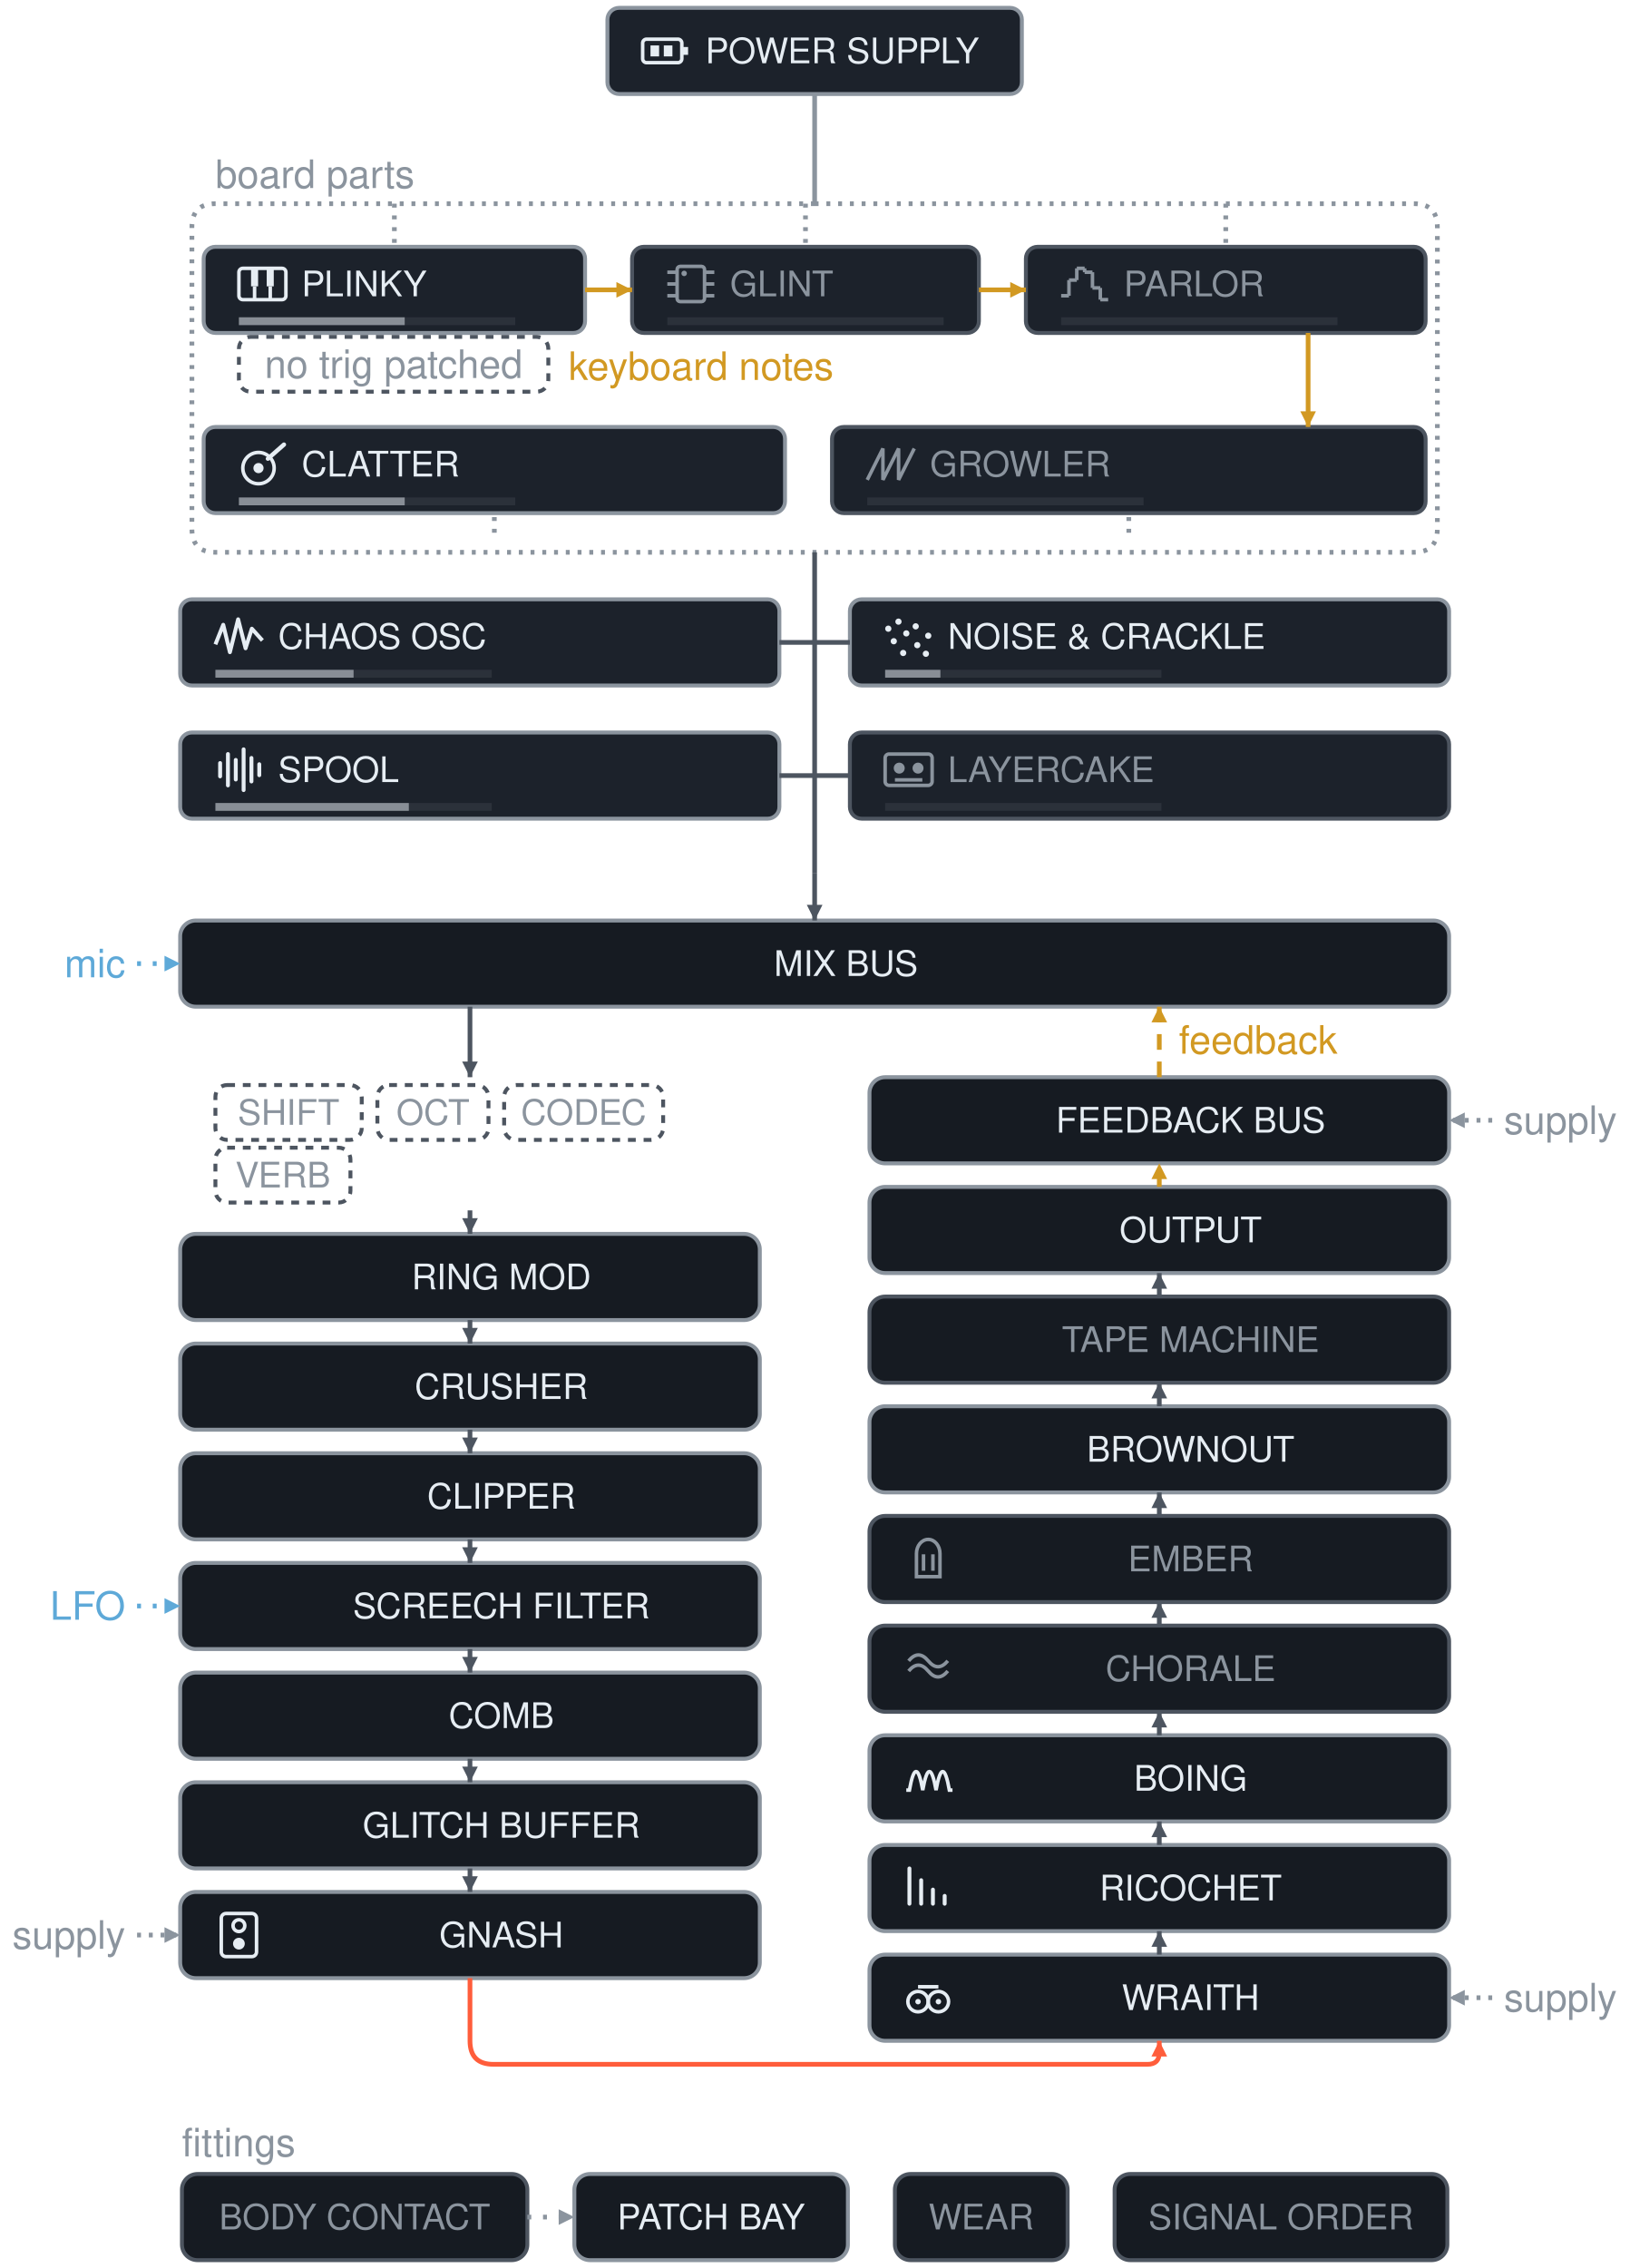
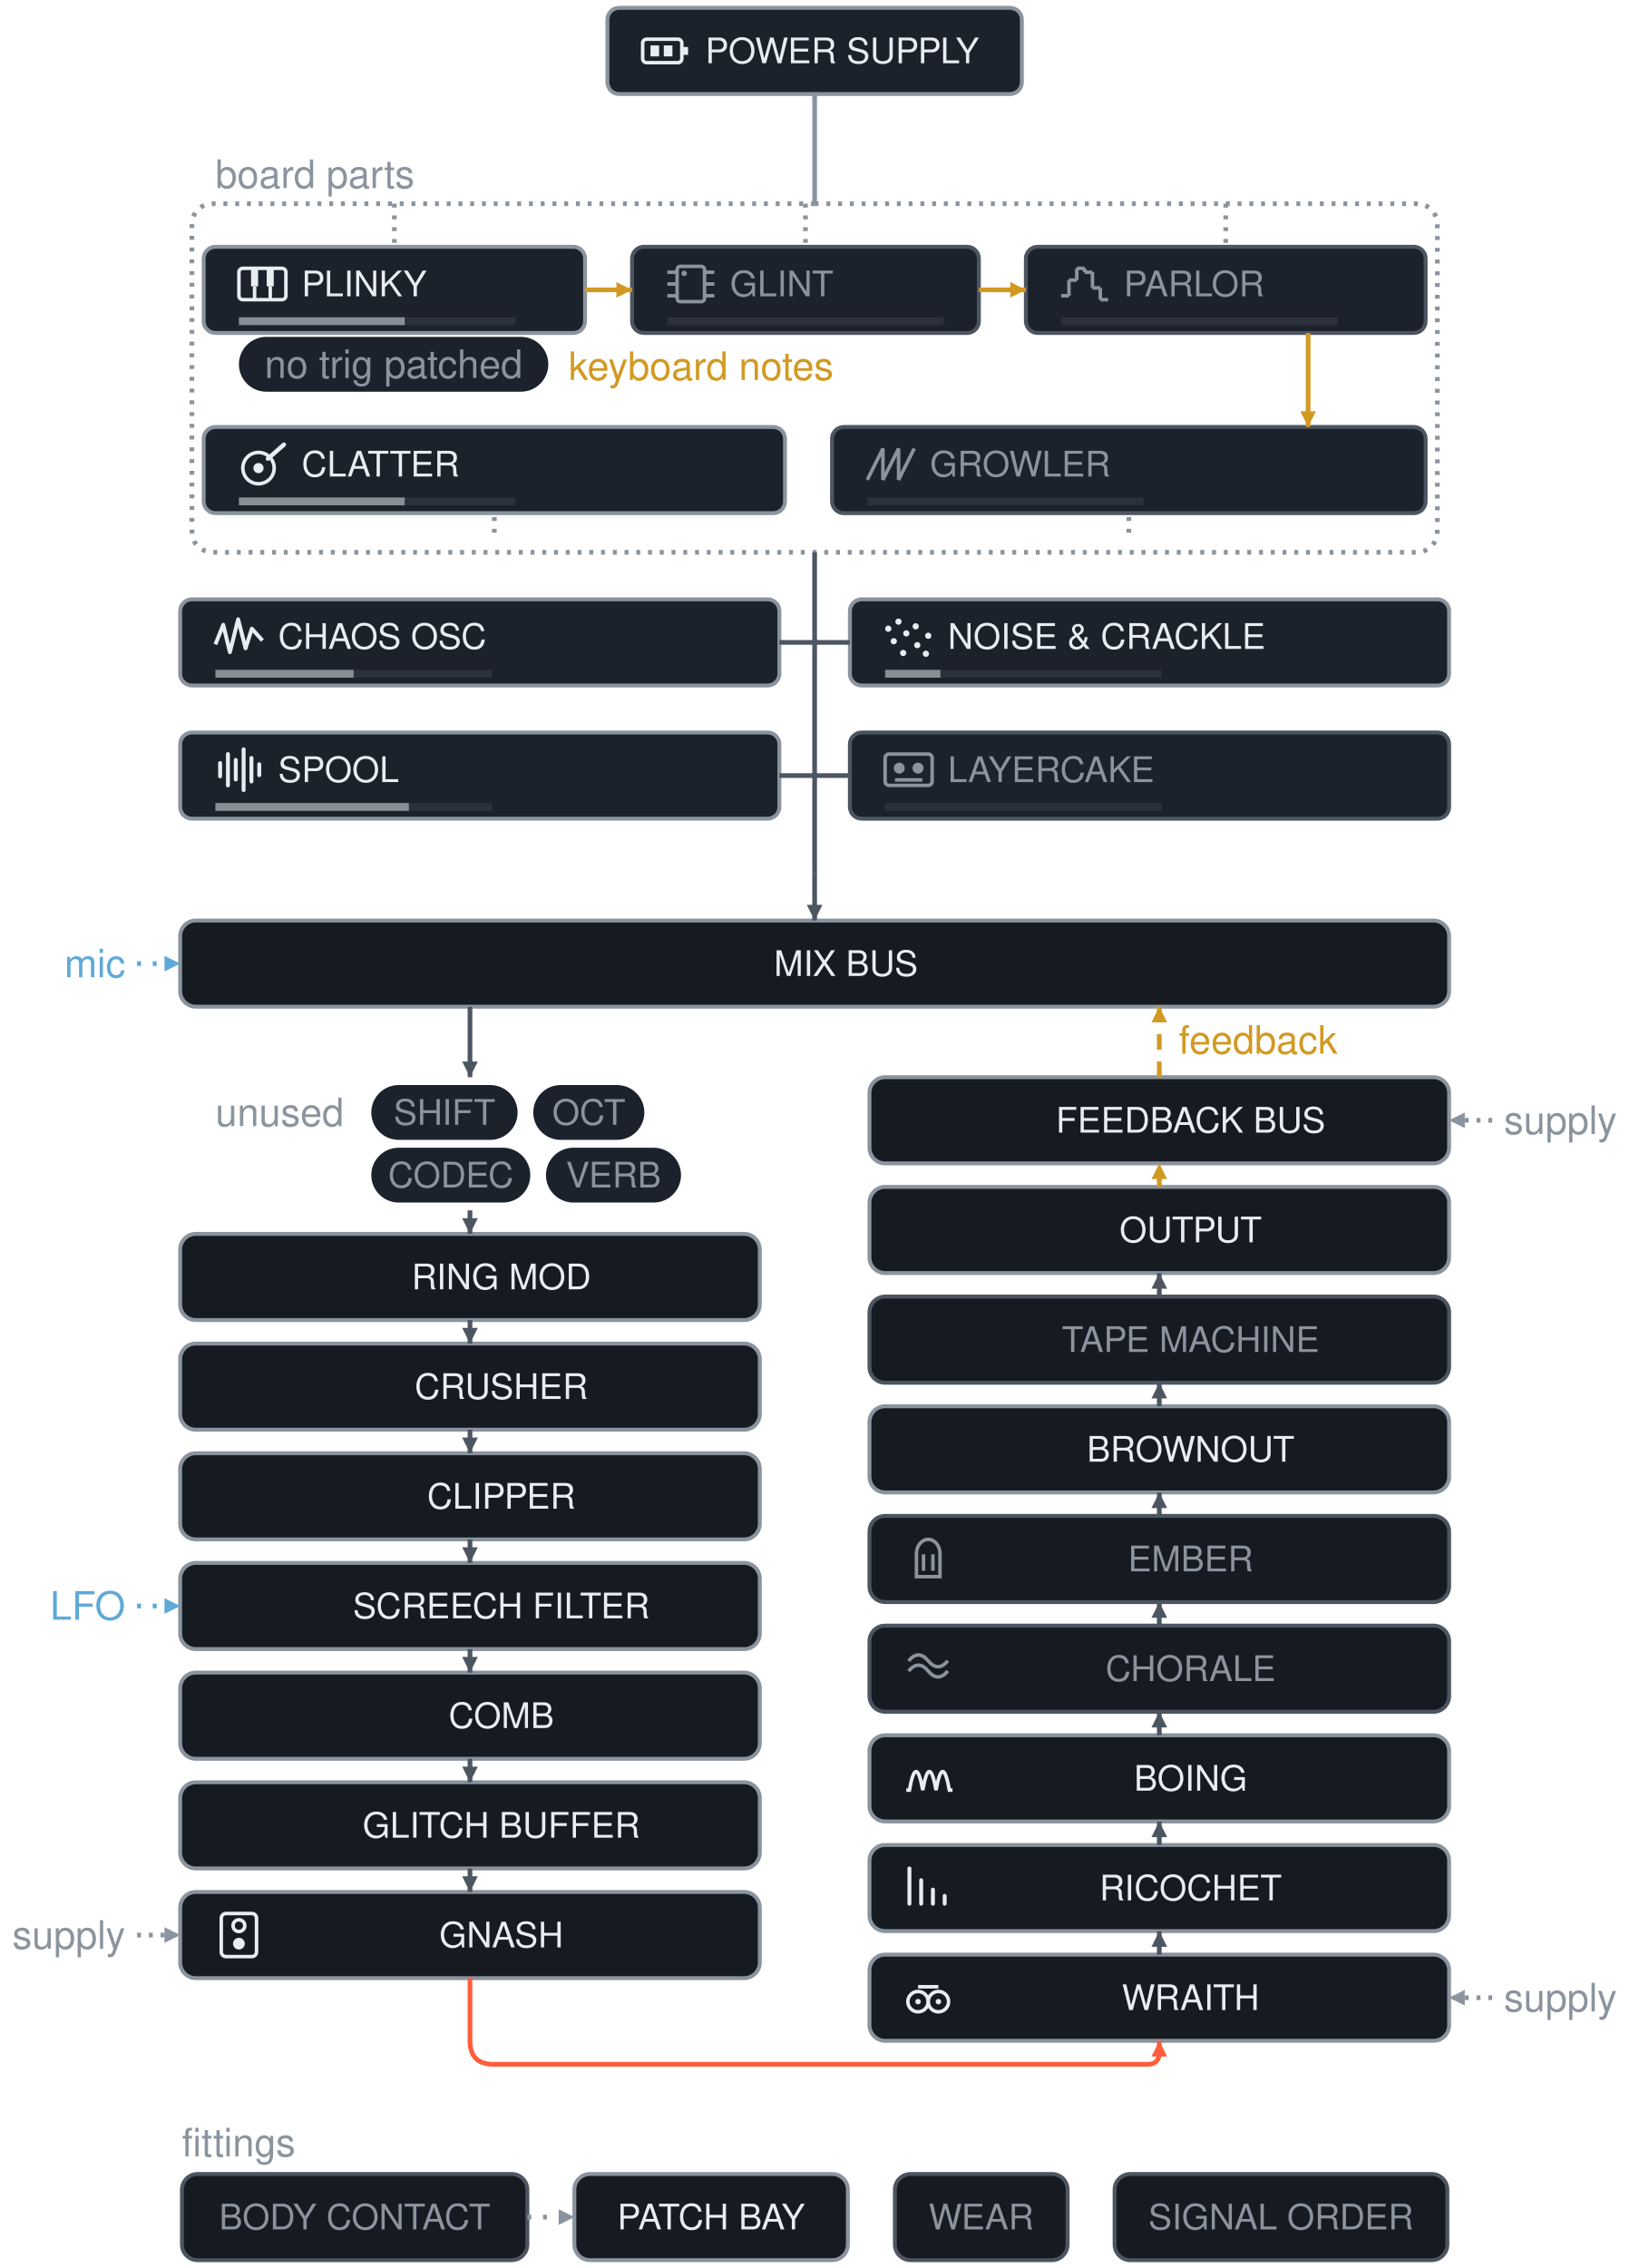
<svg xmlns="http://www.w3.org/2000/svg" viewBox="0 0 416 579" width="416" height="579" font-family="Helvetica, Arial, sans-serif">
  <g class="wire" data-wire="rail">
    <path class="line" d="M208 52L361 52Q367 52 367 58L367 135Q367 141 361 141L55 141Q49 141 49 135L49 58Q49 52 55 52L208 52" fill="none" stroke="#8b949e" stroke-width="1.2" stroke-dasharray="1 2" />
    <path class="head" d="" fill="#8b949e" />
  </g>
  <g class="node">
    <text x="55" y="48" fill="#8b949e" font-size="10" text-anchor="start">board parts</text>
  </g>
  <g class="node">
    <rect class="box" x="52" y="63" width="97.385" height="22" rx="3" fill="#1c222b" stroke="#8b949e" stroke-width="1" />
    <g class="glyph">
      <rect x="61" y="68.5" width="12" height="8" rx="1" fill="none" stroke="#e6edf3" stroke-width="0.9" />
      <path d="M 65 73.1 V 76.5 M 69 73.1 V 76.5" stroke="#e6edf3" stroke-width="0.9" />
      <rect x="64.1" y="68.5" width="1.8" height="4.6" fill="#e6edf3" />
      <rect x="68.1" y="68.5" width="1.8" height="4.6" fill="#e6edf3" />
    </g>
    <text x="77" y="75.65" fill="#e6edf3" font-size="9" text-anchor="start">PLINKY</text>
    <rect x="61" y="81" width="70.553" height="2" fill="#4d5560" fill-opacity="0.3" />
    <rect x="61" y="81" width="42.332" height="2" fill="#e6edf3" fill-opacity="0.5" />
  </g>
  <g class="node">
    <rect class="box" x="52" y="109" width="148.435" height="22" rx="3" fill="#1c222b" stroke="#8b949e" stroke-width="1" />
    <g class="glyph">
      <circle cx="66" cy="119.5" r="4" fill="none" stroke="#e6edf3" stroke-width="0.9" />
      <circle cx="66" cy="119.5" r="1.3" fill="#e6edf3" />
      <path d="M 72.5 113.5 L 68.4 117.1" stroke="#e6edf3" stroke-width="1.1" stroke-linecap="round" />
    </g>
    <text x="77" y="121.65" fill="#e6edf3" font-size="9" text-anchor="start">CLATTER</text>
    <rect x="61" y="127" width="70.553" height="2" fill="#4d5560" fill-opacity="0.3" />
    <rect x="61" y="127" width="42.332" height="2" fill="#e6edf3" fill-opacity="0.5" />
  </g>
  <g class="node">
    <rect class="box" x="161.385" y="63" width="88.553" height="22" rx="3" fill="#1c222b" stroke="#4d5560" stroke-width="1" />
    <g class="glyph">
      <rect x="172.885" y="68" width="7" height="9" rx="0.8" fill="none" stroke="#8b949e" stroke-width="0.9" />
      <path d="M 170.385 69.5 h 2.5 M 179.885 69.5 h 2.5 M 170.385 72.5 h 2.5 M 179.885 72.5 h 2.5 M 170.385 75.5 h 2.5 M 179.885 75.5 h 2.5" stroke="#8b949e" stroke-width="0.9" />
      <circle cx="174.685" cy="69.8" r="0.7" fill="#8b949e" />
    </g>
    <text x="186.385" y="75.65" fill="#8b949e" font-size="9" text-anchor="start">GLINT</text>
    <rect x="170.385" y="81" width="70.553" height="2" fill="#4d5560" fill-opacity="0.3" />
  </g>
  <g class="node">
    <rect class="box" x="261.939" y="63" width="102.061" height="22" rx="3" fill="#1c222b" stroke="#4d5560" stroke-width="1" />
    <g class="glyph">
      <path d="M 270.939 75.5 h 2 M 272.939 71.5 h 2 M 274.939 68.5 h 2 M 276.939 69.5 h 2 M 278.939 73.5 h 2 M 280.939 76.5 h 2 M 272.939 75.5 V 71.5 M 274.939 71.5 V 68.5 M 276.939 68.5 V 69.5 M 278.939 69.5 V 73.5 M 280.939 73.5 V 76.5" fill="none" stroke="#8b949e" stroke-width="0.9" stroke-linejoin="miter" />
    </g>
    <text x="286.939" y="75.65" fill="#8b949e" font-size="9" text-anchor="start">PARLOR</text>
    <rect x="270.939" y="81" width="70.553" height="2" fill="#4d5560" fill-opacity="0.3" />
  </g>
  <g class="node">
    <rect class="box" x="212.435" y="109" width="151.565" height="22" rx="3" fill="#1c222b" stroke="#4d5560" stroke-width="1" />
    <g class="glyph">
      <path d="M 221.435 122.5 L 225.435 114.5 V 122.5 L 229.435 114.5 V 122.5 L 233.435 114.5" fill="none" stroke="#8b949e" stroke-width="0.9" stroke-linejoin="miter" />
    </g>
    <text x="237.435" y="121.65" fill="#8b949e" font-size="9" text-anchor="start">GROWLER</text>
    <rect x="221.435" y="127" width="70.553" height="2" fill="#4d5560" fill-opacity="0.3" />
  </g>
  <g class="node">
    <rect class="box" x="46" y="153" width="153" height="22" rx="3" fill="#1c222b" stroke="#8b949e" stroke-width="1" />
    <g class="glyph">
      <path d="M 55 164.5 L 57 159.5 L 58.7 166.5 L 60.8 158.1 L 62.7 165.5 L 64.3 160.5 L 67 163.5" fill="none" stroke="#e6edf3" stroke-width="1" stroke-linejoin="round" />
    </g>
    <text x="71" y="165.65" fill="#e6edf3" font-size="9" text-anchor="start">CHAOS OSC</text>
    <rect x="55" y="171" width="70.553" height="2" fill="#4d5560" fill-opacity="0.3" />
    <rect x="55" y="171" width="35.277" height="2" fill="#e6edf3" fill-opacity="0.5" />
  </g>
  <g class="node">
    <rect class="box" x="217" y="153" width="153" height="22" rx="3" fill="#1c222b" stroke="#8b949e" stroke-width="1" />
    <g class="glyph">
      <path d="M 226.8 159.7 a 0.8 0.8 0 1 0 0.01 0 M 229.4 157.9 a 0.8 0.8 0 1 0 0.01 0 M 228.2 162.9 a 0.8 0.8 0 1 0 0.01 0 M 231.4 160.9 a 0.8 0.8 0 1 0 0.01 0 M 230.6 165.9 a 0.8 0.8 0 1 0 0.01 0 M 233.8 159.1 a 0.8 0.8 0 1 0 0.01 0 M 234.2 163.9 a 0.8 0.8 0 1 0 0.01 0 M 237 161.5 a 0.8 0.8 0 1 0 0.01 0 M 236.4 166.1 a 0.8 0.8 0 1 0 0.01 0" fill="#e6edf3" />
    </g>
    <text x="242" y="165.65" fill="#e6edf3" font-size="9" text-anchor="start">NOISE &amp; CRACKLE</text>
    <rect x="226" y="171" width="70.553" height="2" fill="#4d5560" fill-opacity="0.3" />
    <rect x="226" y="171" width="14.111" height="2" fill="#e6edf3" fill-opacity="0.5" />
  </g>
  <g class="node">
    <rect class="box" x="46" y="187" width="153" height="22" rx="3" fill="#1c222b" stroke="#8b949e" stroke-width="1" />
    <g class="glyph">
      <path d="M 56.2 194.8 v 3.4 M 58.2 192.5 v 8 M 60.2 194 v 5 M 62.2 191.3 v 10.4 M 64.2 193.5 v 6 M 66.2 195.1 v 2.8" stroke="#e6edf3" stroke-width="1" stroke-linecap="round" />
    </g>
    <text x="71" y="199.65" fill="#e6edf3" font-size="9" text-anchor="start">SPOOL</text>
    <rect x="55" y="205" width="70.553" height="2" fill="#4d5560" fill-opacity="0.3" />
    <rect x="55" y="205" width="49.387" height="2" fill="#e6edf3" fill-opacity="0.5" />
  </g>
  <g class="node">
    <rect class="box" x="217" y="187" width="153" height="22" rx="3" fill="#1c222b" stroke="#4d5560" stroke-width="1" />
    <g class="glyph">
      <rect x="226" y="192.5" width="12" height="8" rx="1" fill="none" stroke="#8b949e" stroke-width="0.9" />
      <circle cx="229.6" cy="196.1" r="1.4" fill="#8b949e" />
      <circle cx="234.4" cy="196.1" r="1.4" fill="#8b949e" />
      <path d="M 228.5 199.1 h 7" stroke="#8b949e" stroke-width="0.9" />
    </g>
    <text x="242" y="199.65" fill="#8b949e" font-size="9" text-anchor="start">LAYERCAKE</text>
    <rect x="226" y="205" width="70.553" height="2" fill="#4d5560" fill-opacity="0.3" />
  </g>
  <g class="node">
    <rect class="box" x="46" y="235" width="324" height="22" rx="4" fill="#161b22" stroke="#8b949e" stroke-width="1" />
    <text x="216" y="249.15" fill="#e6edf3" font-size="9" text-anchor="middle">MIX BUS</text>
  </g>
-   <g class="node" />
+   <g class="node">
+     <text x="55" y="287.5" fill="#8b949e" font-size="10" text-anchor="start">unused</text>
+   </g>
  <g class="node">
    <rect class="box" x="46" y="315" width="148" height="22" rx="4" fill="#161b22" stroke="#8b949e" stroke-width="1" />
    <text x="128" y="329.15" fill="#e6edf3" font-size="9" text-anchor="middle">RING MOD</text>
  </g>
  <g class="node">
    <rect class="box" x="46" y="343" width="148" height="22" rx="4" fill="#161b22" stroke="#8b949e" stroke-width="1" />
    <text x="128" y="357.15" fill="#e6edf3" font-size="9" text-anchor="middle">CRUSHER</text>
  </g>
  <g class="node">
    <rect class="box" x="46" y="371" width="148" height="22" rx="4" fill="#161b22" stroke="#8b949e" stroke-width="1" />
    <text x="128" y="385.15" fill="#e6edf3" font-size="9" text-anchor="middle">CLIPPER</text>
  </g>
  <g class="node">
    <rect class="box" x="46" y="399" width="148" height="22" rx="4" fill="#161b22" stroke="#8b949e" stroke-width="1" />
    <text x="128" y="413.15" fill="#e6edf3" font-size="9" text-anchor="middle">SCREECH FILTER</text>
  </g>
  <g class="node">
    <rect class="box" x="46" y="427" width="148" height="22" rx="4" fill="#161b22" stroke="#8b949e" stroke-width="1" />
    <text x="128" y="441.15" fill="#e6edf3" font-size="9" text-anchor="middle">COMB</text>
  </g>
  <g class="node">
    <rect class="box" x="46" y="455" width="148" height="22" rx="4" fill="#161b22" stroke="#8b949e" stroke-width="1" />
    <text x="128" y="469.15" fill="#e6edf3" font-size="9" text-anchor="middle">GLITCH BUFFER</text>
  </g>
  <g class="node">
    <rect class="box" x="46" y="483" width="148" height="22" rx="4" fill="#161b22" stroke="#8b949e" stroke-width="1" />
    <g class="glyph">
      <rect x="56.5" y="488.5" width="9" height="11" rx="1.2" fill="none" stroke="#e6edf3" stroke-width="0.9" />
      <circle cx="61" cy="491.6" r="1.5" fill="none" stroke="#e6edf3" stroke-width="0.9" />
      <circle cx="61" cy="496.2" r="1.5" fill="#e6edf3" />
    </g>
    <text x="128" y="497.15" fill="#e6edf3" font-size="9" text-anchor="middle">GNASH</text>
  </g>
  <g class="node">
    <rect class="box" x="222" y="499" width="148" height="22" rx="4" fill="#161b22" stroke="#8b949e" stroke-width="1" />
    <g class="glyph">
      <circle cx="234.4" cy="511" r="2.6" fill="none" stroke="#e6edf3" stroke-width="0.9" />
      <circle cx="234.4" cy="511" r="0.7" fill="#e6edf3" />
      <circle cx="239.6" cy="511" r="2.6" fill="none" stroke="#e6edf3" stroke-width="0.9" />
      <circle cx="239.6" cy="511" r="0.7" fill="#e6edf3" />
      <path d="M 234.4 507.2 H 239.6" stroke="#e6edf3" stroke-width="0.9" />
    </g>
    <text x="304" y="513.15" fill="#e6edf3" font-size="9" text-anchor="middle">WRAITH</text>
  </g>
  <g class="node">
    <rect class="box" x="222" y="471" width="148" height="22" rx="4" fill="#161b22" stroke="#8b949e" stroke-width="1" />
    <g class="glyph">
      <path d="M 232.2 486 v -9 M 235.2 486 v -6 M 238.2 486 v -3.6 M 241.2 486 v -2" stroke="#e6edf3" stroke-width="1" stroke-linecap="round" />
    </g>
    <text x="304" y="485.15" fill="#e6edf3" font-size="9" text-anchor="middle">RICOCHET</text>
  </g>
  <g class="node">
    <rect class="box" x="222" y="443" width="148" height="22" rx="4" fill="#161b22" stroke="#8b949e" stroke-width="1" />
    <g class="glyph">
      <path d="M 231.4 457 h 0.8 q 1.7 -9.5 3.4 0 q 1.7 -9.5 3.4 0 q 1.7 -9.5 3.4 0 h 0.8" fill="none" stroke="#e6edf3" stroke-width="0.9" />
    </g>
    <text x="304" y="457.15" fill="#e6edf3" font-size="9" text-anchor="middle">BOING</text>
  </g>
  <g class="node">
    <rect class="box" x="222" y="415" width="148" height="22" rx="4" fill="#161b22" stroke="#4d5560" stroke-width="1" />
    <g class="glyph">
      <path d="M 232 424 q 2.5 -3 5 0 q 2.5 3 5 0" fill="none" stroke="#8b949e" stroke-width="0.9" />
      <path d="M 232 426.6 q 2.5 -3 5 0 q 2.5 3 5 0" fill="none" stroke="#8b949e" stroke-width="0.9" />
    </g>
    <text x="304" y="429.15" fill="#8b949e" font-size="9" text-anchor="middle">CHORALE</text>
  </g>
  <g class="node">
    <rect class="box" x="222" y="387" width="148" height="22" rx="4" fill="#161b22" stroke="#4d5560" stroke-width="1" />
    <g class="glyph">
      <path d="M 234 402.5 V 396.6 a 3 3.6 0 0 1 6 0 V 402.5 z" fill="none" stroke="#8b949e" stroke-width="0.9" />
      <path d="M 235.8 401 V 396.8 M 238.2 401 V 396.8" fill="none" stroke="#8b949e" stroke-width="0.9" />
    </g>
    <text x="304" y="401.15" fill="#8b949e" font-size="9" text-anchor="middle">EMBER</text>
  </g>
  <g class="node">
    <rect class="box" x="222" y="359" width="148" height="22" rx="4" fill="#161b22" stroke="#8b949e" stroke-width="1" />
    <text x="304" y="373.15" fill="#e6edf3" font-size="9" text-anchor="middle">BROWNOUT</text>
  </g>
  <g class="node">
    <rect class="box" x="222" y="331" width="148" height="22" rx="4" fill="#161b22" stroke="#4d5560" stroke-width="1" />
    <text x="304" y="345.15" fill="#8b949e" font-size="9" text-anchor="middle">TAPE MACHINE</text>
  </g>
  <g class="node">
    <rect class="box" x="222" y="303" width="148" height="22" rx="4" fill="#161b22" stroke="#8b949e" stroke-width="1" />
    <text x="304" y="317.15" fill="#e6edf3" font-size="9" text-anchor="middle">OUTPUT</text>
  </g>
  <g class="node">
    <rect class="box" x="222" y="275" width="148" height="22" rx="4" fill="#161b22" stroke="#8b949e" stroke-width="1" />
    <text x="304" y="289.15" fill="#e6edf3" font-size="9" text-anchor="middle">FEEDBACK BUS</text>
  </g>
  <g class="node">
    <rect class="box" x="46.45" y="555" width="88.2" height="22" rx="4" fill="#161b22" stroke="#4d5560" stroke-width="1" />
    <text x="90.55" y="569.15" fill="#8b949e" font-size="9" text-anchor="middle">BODY CONTACT</text>
  </g>
  <g class="node">
    <rect class="box" x="146.65" y="555" width="69.84" height="22" rx="4" fill="#161b22" stroke="#8b949e" stroke-width="1" />
    <text x="181.57" y="569.15" fill="#e6edf3" font-size="9" text-anchor="middle">PATCH BAY</text>
  </g>
  <g class="node">
    <rect class="box" x="228.49" y="555" width="44.1" height="22" rx="4" fill="#161b22" stroke="#4d5560" stroke-width="1" />
    <text x="250.54" y="569.15" fill="#8b949e" font-size="9" text-anchor="middle">WEAR</text>
  </g>
  <g class="node">
    <rect class="box" x="284.59" y="555" width="84.96" height="22" rx="4" fill="#161b22" stroke="#4d5560" stroke-width="1" />
    <text x="327.07" y="569.15" fill="#8b949e" font-size="9" text-anchor="middle">SIGNAL ORDER</text>
  </g>
  <g class="node">
-     <rect class="box" x="55" y="277" width="37.36" height="14" rx="3" fill="none" stroke="#4d5560" stroke-dasharray="2 2" />
-     <text x="73.68" y="287.15" fill="#8b949e" font-size="9" text-anchor="middle">SHIFT</text>
-   </g>
-   <g class="node">
-     <rect class="box" x="96.36" y="277" width="28.36" height="14" rx="3" fill="none" stroke="#4d5560" stroke-dasharray="2 2" />
-     <text x="110.54" y="287.15" fill="#8b949e" font-size="9" text-anchor="middle">OCT</text>
-   </g>
-   <g class="node">
-     <rect class="box" x="128.72" y="277" width="40.6" height="14" rx="3" fill="none" stroke="#4d5560" stroke-dasharray="2 2" />
-     <text x="149.02" y="287.15" fill="#8b949e" font-size="9" text-anchor="middle">CODEC</text>
-   </g>
-   <g class="node">
-     <rect class="box" x="55" y="293" width="34.48" height="14" rx="3" fill="none" stroke="#4d5560" stroke-dasharray="2 2" />
-     <text x="72.24" y="303.15" fill="#8b949e" font-size="9" text-anchor="middle">VERB</text>
-   </g>
-   <g class="node">
-     <rect class="box" x="61" y="86" width="79" height="14" rx="3" fill="none" stroke="#4d5560" stroke-dasharray="2 2" />
+     <rect class="box" x="94.8" y="277" width="37.36" height="14" rx="7" fill="#1c222b" stroke="none" />
+     <text x="113.48" y="287.15" fill="#8b949e" font-size="9" text-anchor="middle">SHIFT</text>
+   </g>
+   <g class="node">
+     <rect class="box" x="136.16" y="277" width="28.36" height="14" rx="7" fill="#1c222b" stroke="none" />
+     <text x="150.34" y="287.15" fill="#8b949e" font-size="9" text-anchor="middle">OCT</text>
+   </g>
+   <g class="node">
+     <rect class="box" x="94.8" y="293" width="40.6" height="14" rx="7" fill="#1c222b" stroke="none" />
+     <text x="115.1" y="303.15" fill="#8b949e" font-size="9" text-anchor="middle">CODEC</text>
+   </g>
+   <g class="node">
+     <rect class="box" x="139.4" y="293" width="34.48" height="14" rx="7" fill="#1c222b" stroke="none" />
+     <text x="156.64" y="303.15" fill="#8b949e" font-size="9" text-anchor="middle">VERB</text>
+   </g>
+   <g class="node">
+     <rect class="box" x="61" y="86" width="79" height="14" rx="7" fill="#1c222b" stroke="none" />
    <text x="100.5" y="96.5" fill="#8b949e" font-size="10" text-anchor="middle">no trig patched</text>
  </g>
  <g class="node rail-chip">
    <rect class="box" x="155.09" y="2" width="105.82" height="22" rx="3" fill="#1c222b" stroke="#8b949e" stroke-width="1" />
    <g class="glyph">
      <rect x="164.09" y="10" width="10" height="6" rx="1" fill="none" stroke="#e6edf3" stroke-width="0.9" />
      <rect x="174.09" y="12" width="1.6" height="2" fill="#e6edf3" />
      <rect x="166.09" y="11.6" width="2.2" height="2.8" fill="#e6edf3" />
      <rect x="169.49" y="11.6" width="2.2" height="2.8" fill="#e6edf3" />
    </g>
    <text x="180.09" y="16.15" fill="#e6edf3" font-size="9" text-anchor="start">POWER SUPPLY</text>
  </g>
  <g class="tap">
    <text x="32" y="249.5" fill="#5ea9d8" font-size="10" text-anchor="end">mic</text>
  </g>
  <g class="tap">
    <text x="384" y="289.5" fill="#8b949e" font-size="10" text-anchor="start">supply</text>
  </g>
  <g class="tap">
    <text x="32" y="413.5" fill="#5ea9d8" font-size="10" text-anchor="end">LFO</text>
  </g>
  <g class="tap">
    <text x="32" y="497.5" fill="#8b949e" font-size="10" text-anchor="end">supply</text>
  </g>
  <g class="tap">
    <text x="384" y="513.5" fill="#8b949e" font-size="10" text-anchor="start">supply</text>
  </g>
  <g class="tap">
    <text x="46.45" y="550.5" fill="#8b949e" font-size="10" text-anchor="start">fittings</text>
  </g>
  <g class="wire" data-wire="supply-feed">
    <path class="line" d="M208 24L208 52" fill="none" stroke="#8b949e" stroke-width="1.2" />
    <path class="head" d="" fill="#8b949e" />
  </g>
  <g class="wire" data-wire="rail-Plinky">
    <path class="line" d="M100.693 52L100.693 63" fill="none" stroke="#8b949e" stroke-width="1.2" stroke-dasharray="1 2" />
    <path class="head" d="" fill="#8b949e" />
  </g>
  <g class="wire" data-wire="rail-Clatter">
    <path class="line" d="M126.218 136L126.218 131" fill="none" stroke="#8b949e" stroke-width="1.2" stroke-dasharray="1 2" />
    <path class="head" d="" fill="#8b949e" />
  </g>
  <g class="wire" data-wire="rail-Glint">
    <path class="line" d="M205.662 52L205.662 63" fill="none" stroke="#8b949e" stroke-width="1.2" stroke-dasharray="1 2" />
    <path class="head" d="" fill="#8b949e" />
  </g>
  <g class="wire" data-wire="rail-Parlor">
    <path class="line" d="M312.969 52L312.969 63" fill="none" stroke="#8b949e" stroke-width="1.2" stroke-dasharray="1 2" />
    <path class="head" d="" fill="#8b949e" />
  </g>
  <g class="wire" data-wire="rail-Growler">
    <path class="line" d="M288.218 136L288.218 131" fill="none" stroke="#8b949e" stroke-width="1.2" stroke-dasharray="1 2" />
    <path class="head" d="" fill="#8b949e" />
  </g>
  <g class="wire" data-wire="key-line">
    <path class="line" d="M149.385 74L161.385 74" fill="none" stroke="#d29922" stroke-width="1.2" />
    <path class="head" d="M157.385 76L161.385 74L157.385 72Z" fill="#d29922" />
    <text x="179" y="97" fill="#d29922" font-size="10" text-anchor="middle">keyboard notes</text>
  </g>
  <g class="wire" data-wire="key-line-pcm">
    <path class="line" d="M249.939 74L261.939 74" fill="none" stroke="#d29922" stroke-width="1.2" />
    <path class="head" d="M257.939 76L261.939 74L257.939 72Z" fill="#d29922" />
  </g>
  <g class="wire" data-wire="key-line-mono">
    <path class="line" d="M334 85L334 109" fill="none" stroke="#d29922" stroke-width="1.2" />
    <path class="head" d="M332 105L334 109L336 105Z" fill="#d29922" />
  </g>
  <g class="wire" data-wire="board-out">
    <path class="line" d="M208 141L208 223" fill="none" stroke="#4d5560" stroke-width="1.2" />
    <path class="head" d="" fill="#4d5560" />
  </g>
  <g class="wire" data-wire="Chaos_osc-out">
    <path class="line" d="M199 164L208 164" fill="none" stroke="#4d5560" stroke-width="1.2" />
    <path class="head" d="" fill="#4d5560" />
  </g>
  <g class="wire" data-wire="Noise_crackle-out">
    <path class="line" d="M217 164L208 164" fill="none" stroke="#4d5560" stroke-width="1.2" />
    <path class="head" d="" fill="#4d5560" />
  </g>
  <g class="wire" data-wire="Spool-out">
    <path class="line" d="M199 198L208 198" fill="none" stroke="#4d5560" stroke-width="1.2" />
    <path class="head" d="" fill="#4d5560" />
  </g>
  <g class="wire" data-wire="Layercake-out">
    <path class="line" d="M217 198L208 198" fill="none" stroke="#4d5560" stroke-width="1.2" />
    <path class="head" d="" fill="#4d5560" />
  </g>
  <g class="wire" data-wire="collect-mix">
    <path class="line" d="M208 223L208 235" fill="none" stroke="#4d5560" stroke-width="1.2" />
    <path class="head" d="M206 231L208 235L210 231Z" fill="#4d5560" />
  </g>
  <g class="wire" data-wire="mix-path">
    <path class="line" d="M120 257L120 275" fill="none" stroke="#4d5560" stroke-width="1.2" />
    <path class="head" d="M118 271L120 275L122 271Z" fill="#4d5560" />
  </g>
  <g class="wire" data-wire="rack-Ring_mod">
    <path class="line" d="M120 309L120 315" fill="none" stroke="#4d5560" stroke-width="1.2" />
    <path class="head" d="M118 311L120 315L122 311Z" fill="#4d5560" />
  </g>
  <g class="wire" data-wire="Ring_mod-Crusher">
    <path class="line" d="M120 337L120 343" fill="none" stroke="#4d5560" stroke-width="1.2" />
    <path class="head" d="M118 339L120 343L122 339Z" fill="#4d5560" />
  </g>
  <g class="wire" data-wire="Crusher-Clipper">
    <path class="line" d="M120 365L120 371" fill="none" stroke="#4d5560" stroke-width="1.2" />
    <path class="head" d="M118 367L120 371L122 367Z" fill="#4d5560" />
  </g>
  <g class="wire" data-wire="Clipper-Screech_filter">
    <path class="line" d="M120 393L120 399" fill="none" stroke="#4d5560" stroke-width="1.2" />
    <path class="head" d="M118 395L120 399L122 395Z" fill="#4d5560" />
  </g>
  <g class="wire" data-wire="Screech_filter-Comb">
    <path class="line" d="M120 421L120 427" fill="none" stroke="#4d5560" stroke-width="1.2" />
    <path class="head" d="M118 423L120 427L122 423Z" fill="#4d5560" />
  </g>
  <g class="wire" data-wire="Comb-Glitch_buffer">
    <path class="line" d="M120 449L120 455" fill="none" stroke="#4d5560" stroke-width="1.2" />
    <path class="head" d="M118 451L120 455L122 451Z" fill="#4d5560" />
  </g>
  <g class="wire" data-wire="Glitch_buffer-Gnash">
    <path class="line" d="M120 477L120 483" fill="none" stroke="#4d5560" stroke-width="1.2" />
    <path class="head" d="M118 479L120 483L122 479Z" fill="#4d5560" />
  </g>
  <g class="wire" data-wire="Wraith-Ricochet">
    <path class="line" d="M296 499L296 493" fill="none" stroke="#4d5560" stroke-width="1.2" />
    <path class="head" d="M298 497L296 493L294 497Z" fill="#4d5560" />
  </g>
  <g class="wire" data-wire="Ricochet-Boing">
    <path class="line" d="M296 471L296 465" fill="none" stroke="#4d5560" stroke-width="1.2" />
    <path class="head" d="M298 469L296 465L294 469Z" fill="#4d5560" />
  </g>
  <g class="wire" data-wire="Boing-Chorale">
    <path class="line" d="M296 443L296 437" fill="none" stroke="#4d5560" stroke-width="1.2" />
    <path class="head" d="M298 441L296 437L294 441Z" fill="#4d5560" />
  </g>
  <g class="wire" data-wire="Chorale-Ember">
    <path class="line" d="M296 415L296 409" fill="none" stroke="#4d5560" stroke-width="1.2" />
    <path class="head" d="M298 413L296 409L294 413Z" fill="#4d5560" />
  </g>
  <g class="wire" data-wire="Ember-Brownout">
    <path class="line" d="M296 387L296 381" fill="none" stroke="#4d5560" stroke-width="1.2" />
    <path class="head" d="M298 385L296 381L294 385Z" fill="#4d5560" />
  </g>
  <g class="wire" data-wire="Brownout-Tape_machine">
    <path class="line" d="M296 359L296 353" fill="none" stroke="#4d5560" stroke-width="1.2" />
    <path class="head" d="M298 357L296 353L294 357Z" fill="#4d5560" />
  </g>
  <g class="wire" data-wire="Tape_machine-Output">
    <path class="line" d="M296 331L296 325" fill="none" stroke="#4d5560" stroke-width="1.2" />
    <path class="head" d="M298 329L296 325L294 329Z" fill="#4d5560" />
  </g>
  <g class="wire" data-wire="fold">
    <path class="line" d="M120 505L120 521Q120 527 126 527L293 527Q296 527 296 524L296 521" fill="none" stroke="#ff5d3b" stroke-width="1.2" />
    <path class="head" d="M298 525L296 521L294 525Z" fill="#ff5d3b" />
  </g>
  <g class="wire" data-wire="fb-out">
    <path class="line" d="M296 303L296 297" fill="none" stroke="#d29922" stroke-width="1.2" stroke-dasharray="4 3" />
    <path class="head" d="M298 301L296 297L294 301Z" fill="#d29922" />
  </g>
  <g class="wire" data-wire="fb-home">
    <path class="line" d="M296 275L296 257" fill="none" stroke="#d29922" stroke-width="1.2" stroke-dasharray="4 3" />
    <path class="head" d="M298 261L296 257L294 261Z" fill="#d29922" />
    <text x="301" y="269" fill="#d29922" font-size="10" text-anchor="start">feedback</text>
  </g>
  <g class="wire" data-wire="pad-bay">
    <path class="line" d="M134.65 566L146.65 566" fill="none" stroke="#8b949e" stroke-width="1.2" stroke-dasharray="1 3" />
    <path class="head" d="M142.65 568L146.65 566L142.65 564Z" fill="#8b949e" />
  </g>
  <g class="wire" data-wire="mic-wire">
    <path class="line" d="M35 246L46 246" fill="none" stroke="#5ea9d8" stroke-width="1.2" stroke-dasharray="1 3" />
    <path class="head" d="M42 248L46 246L42 244Z" fill="#5ea9d8" />
  </g>
  <g class="wire" data-wire="rail-Feedback_bus-wire">
    <path class="line" d="M381 286L370 286" fill="none" stroke="#8b949e" stroke-width="1.2" stroke-dasharray="1 2" />
    <path class="head" d="M374 284L370 286L374 288Z" fill="#8b949e" />
  </g>
  <g class="wire" data-wire="wire0-wire">
    <path class="line" d="M35 410L46 410" fill="none" stroke="#5ea9d8" stroke-width="1.2" stroke-dasharray="1 3" />
    <path class="head" d="M42 412L46 410L42 408Z" fill="#5ea9d8" />
  </g>
  <g class="wire" data-wire="rail-Gnash-wire">
    <path class="line" d="M35 494L46 494" fill="none" stroke="#8b949e" stroke-width="1.2" stroke-dasharray="1 2" />
    <path class="head" d="M42 496L46 494L42 492Z" fill="#8b949e" />
  </g>
  <g class="wire" data-wire="rail-Wraith-wire">
    <path class="line" d="M381 510L370 510" fill="none" stroke="#8b949e" stroke-width="1.2" stroke-dasharray="1 2" />
    <path class="head" d="M374 508L370 510L374 512Z" fill="#8b949e" />
  </g>
</svg>
